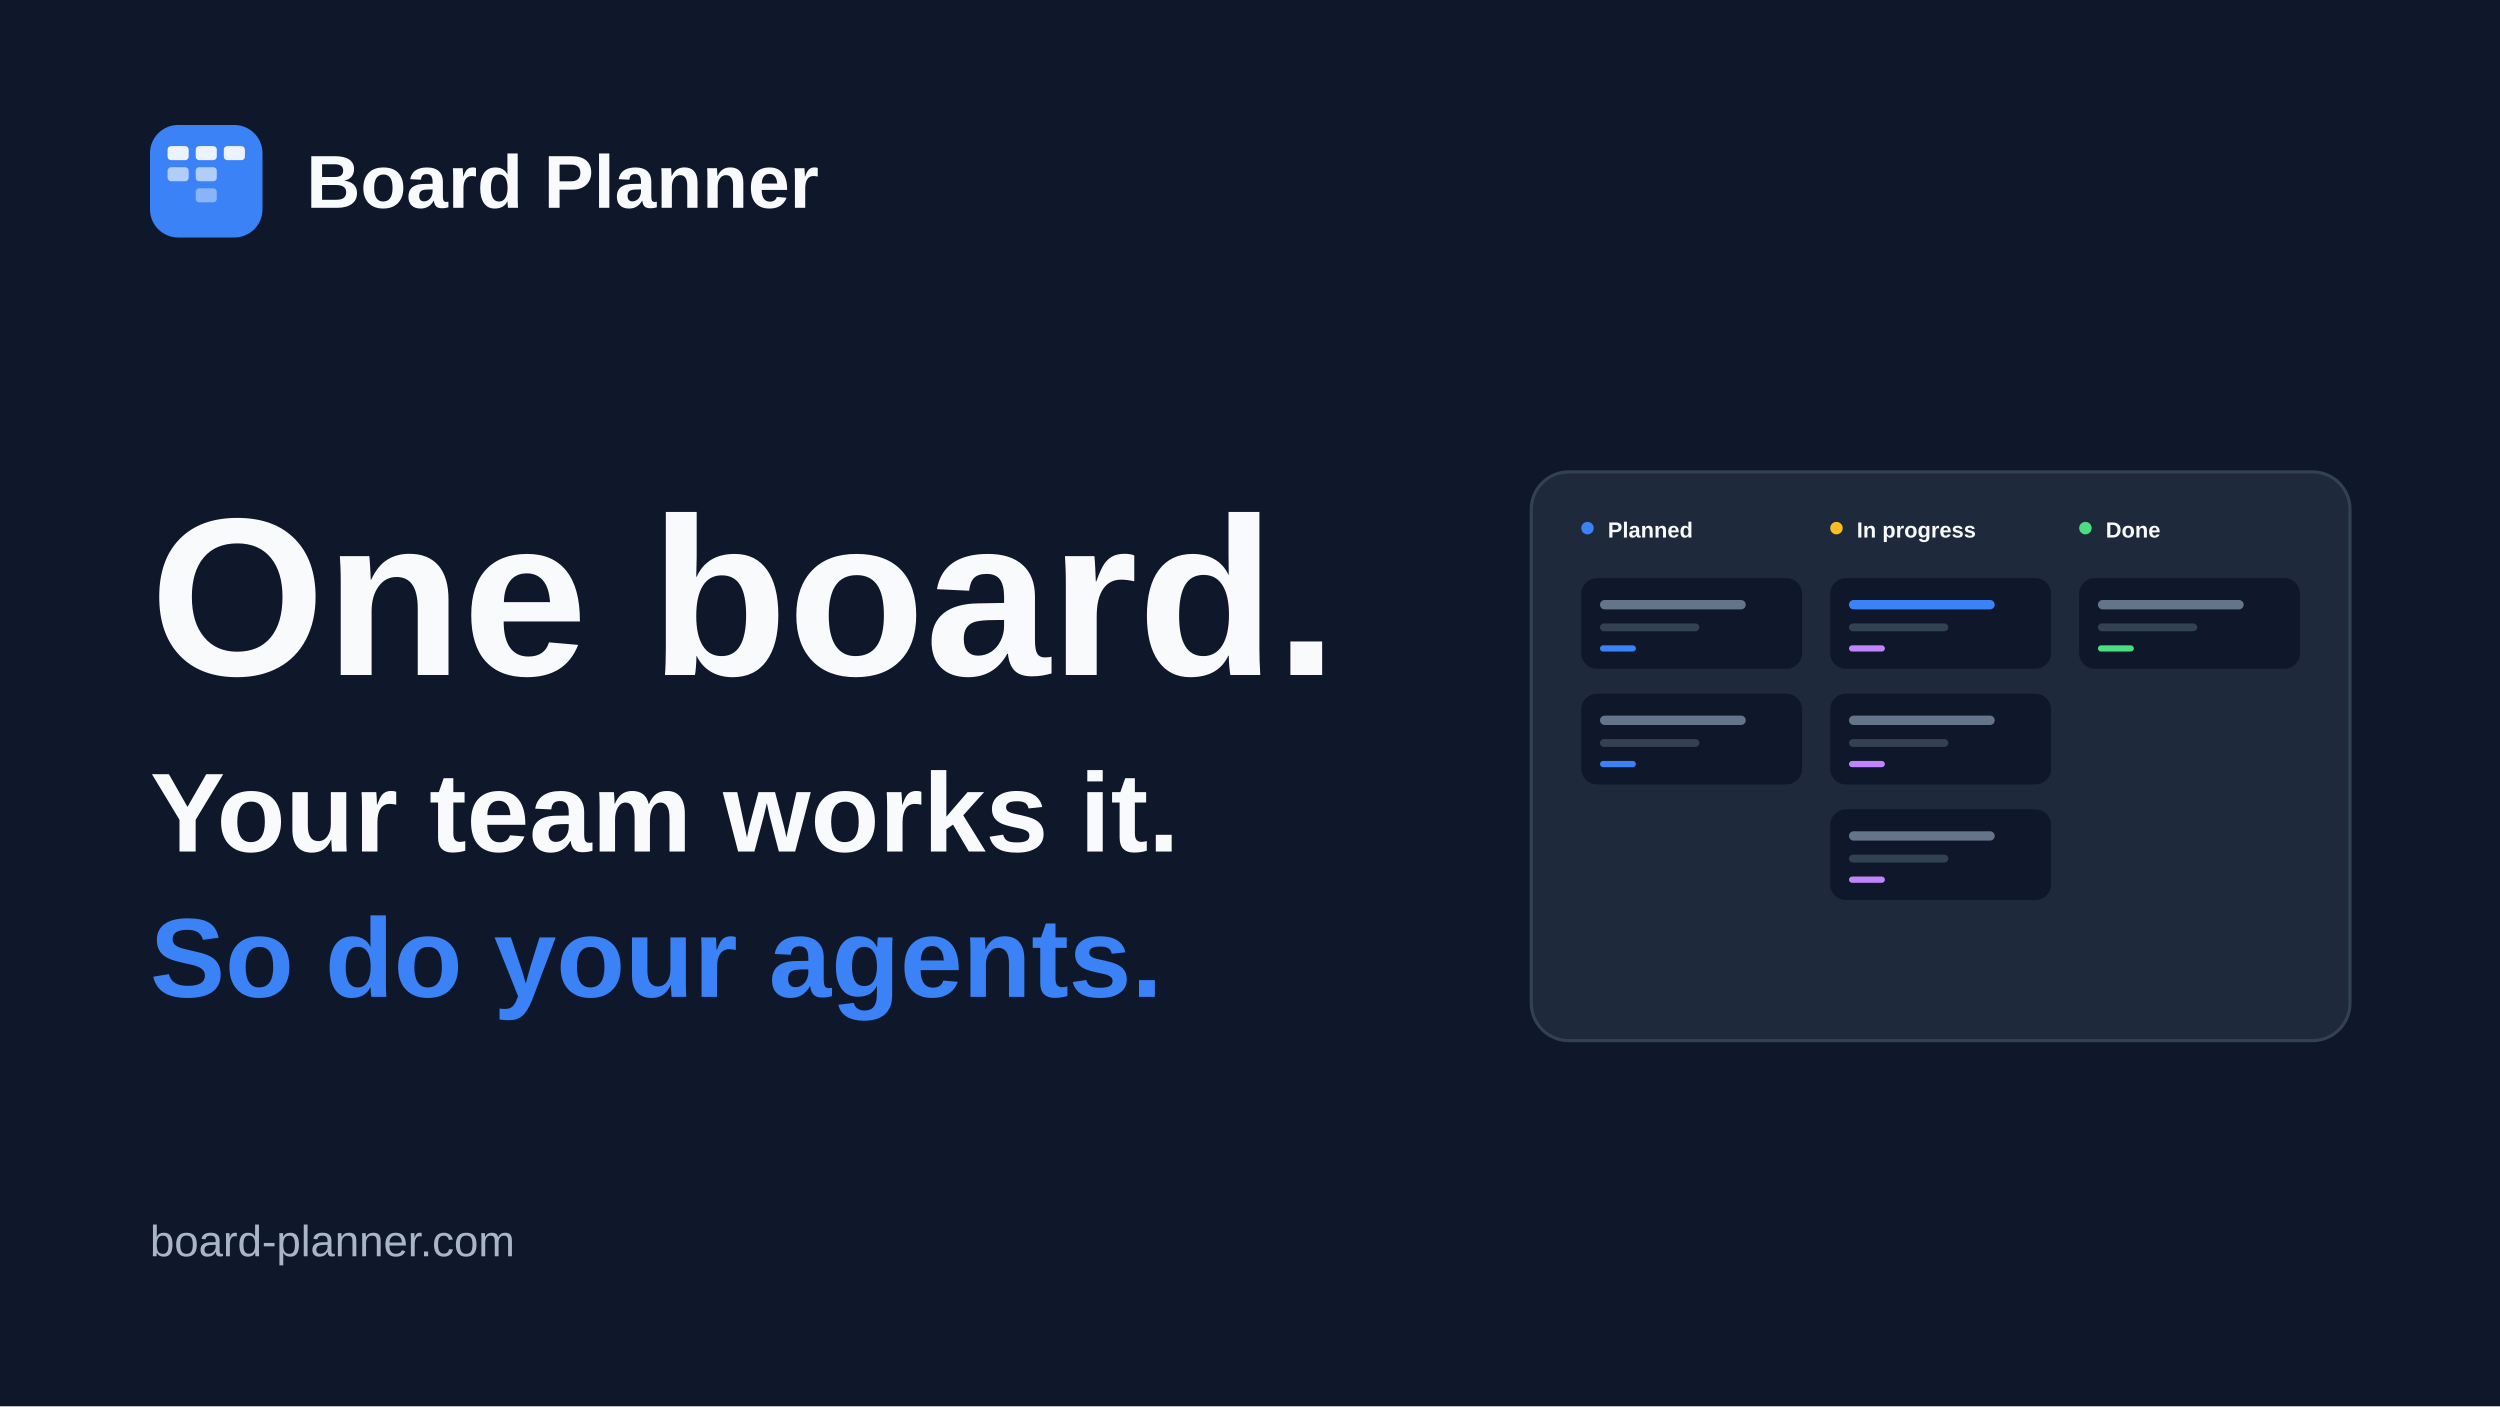
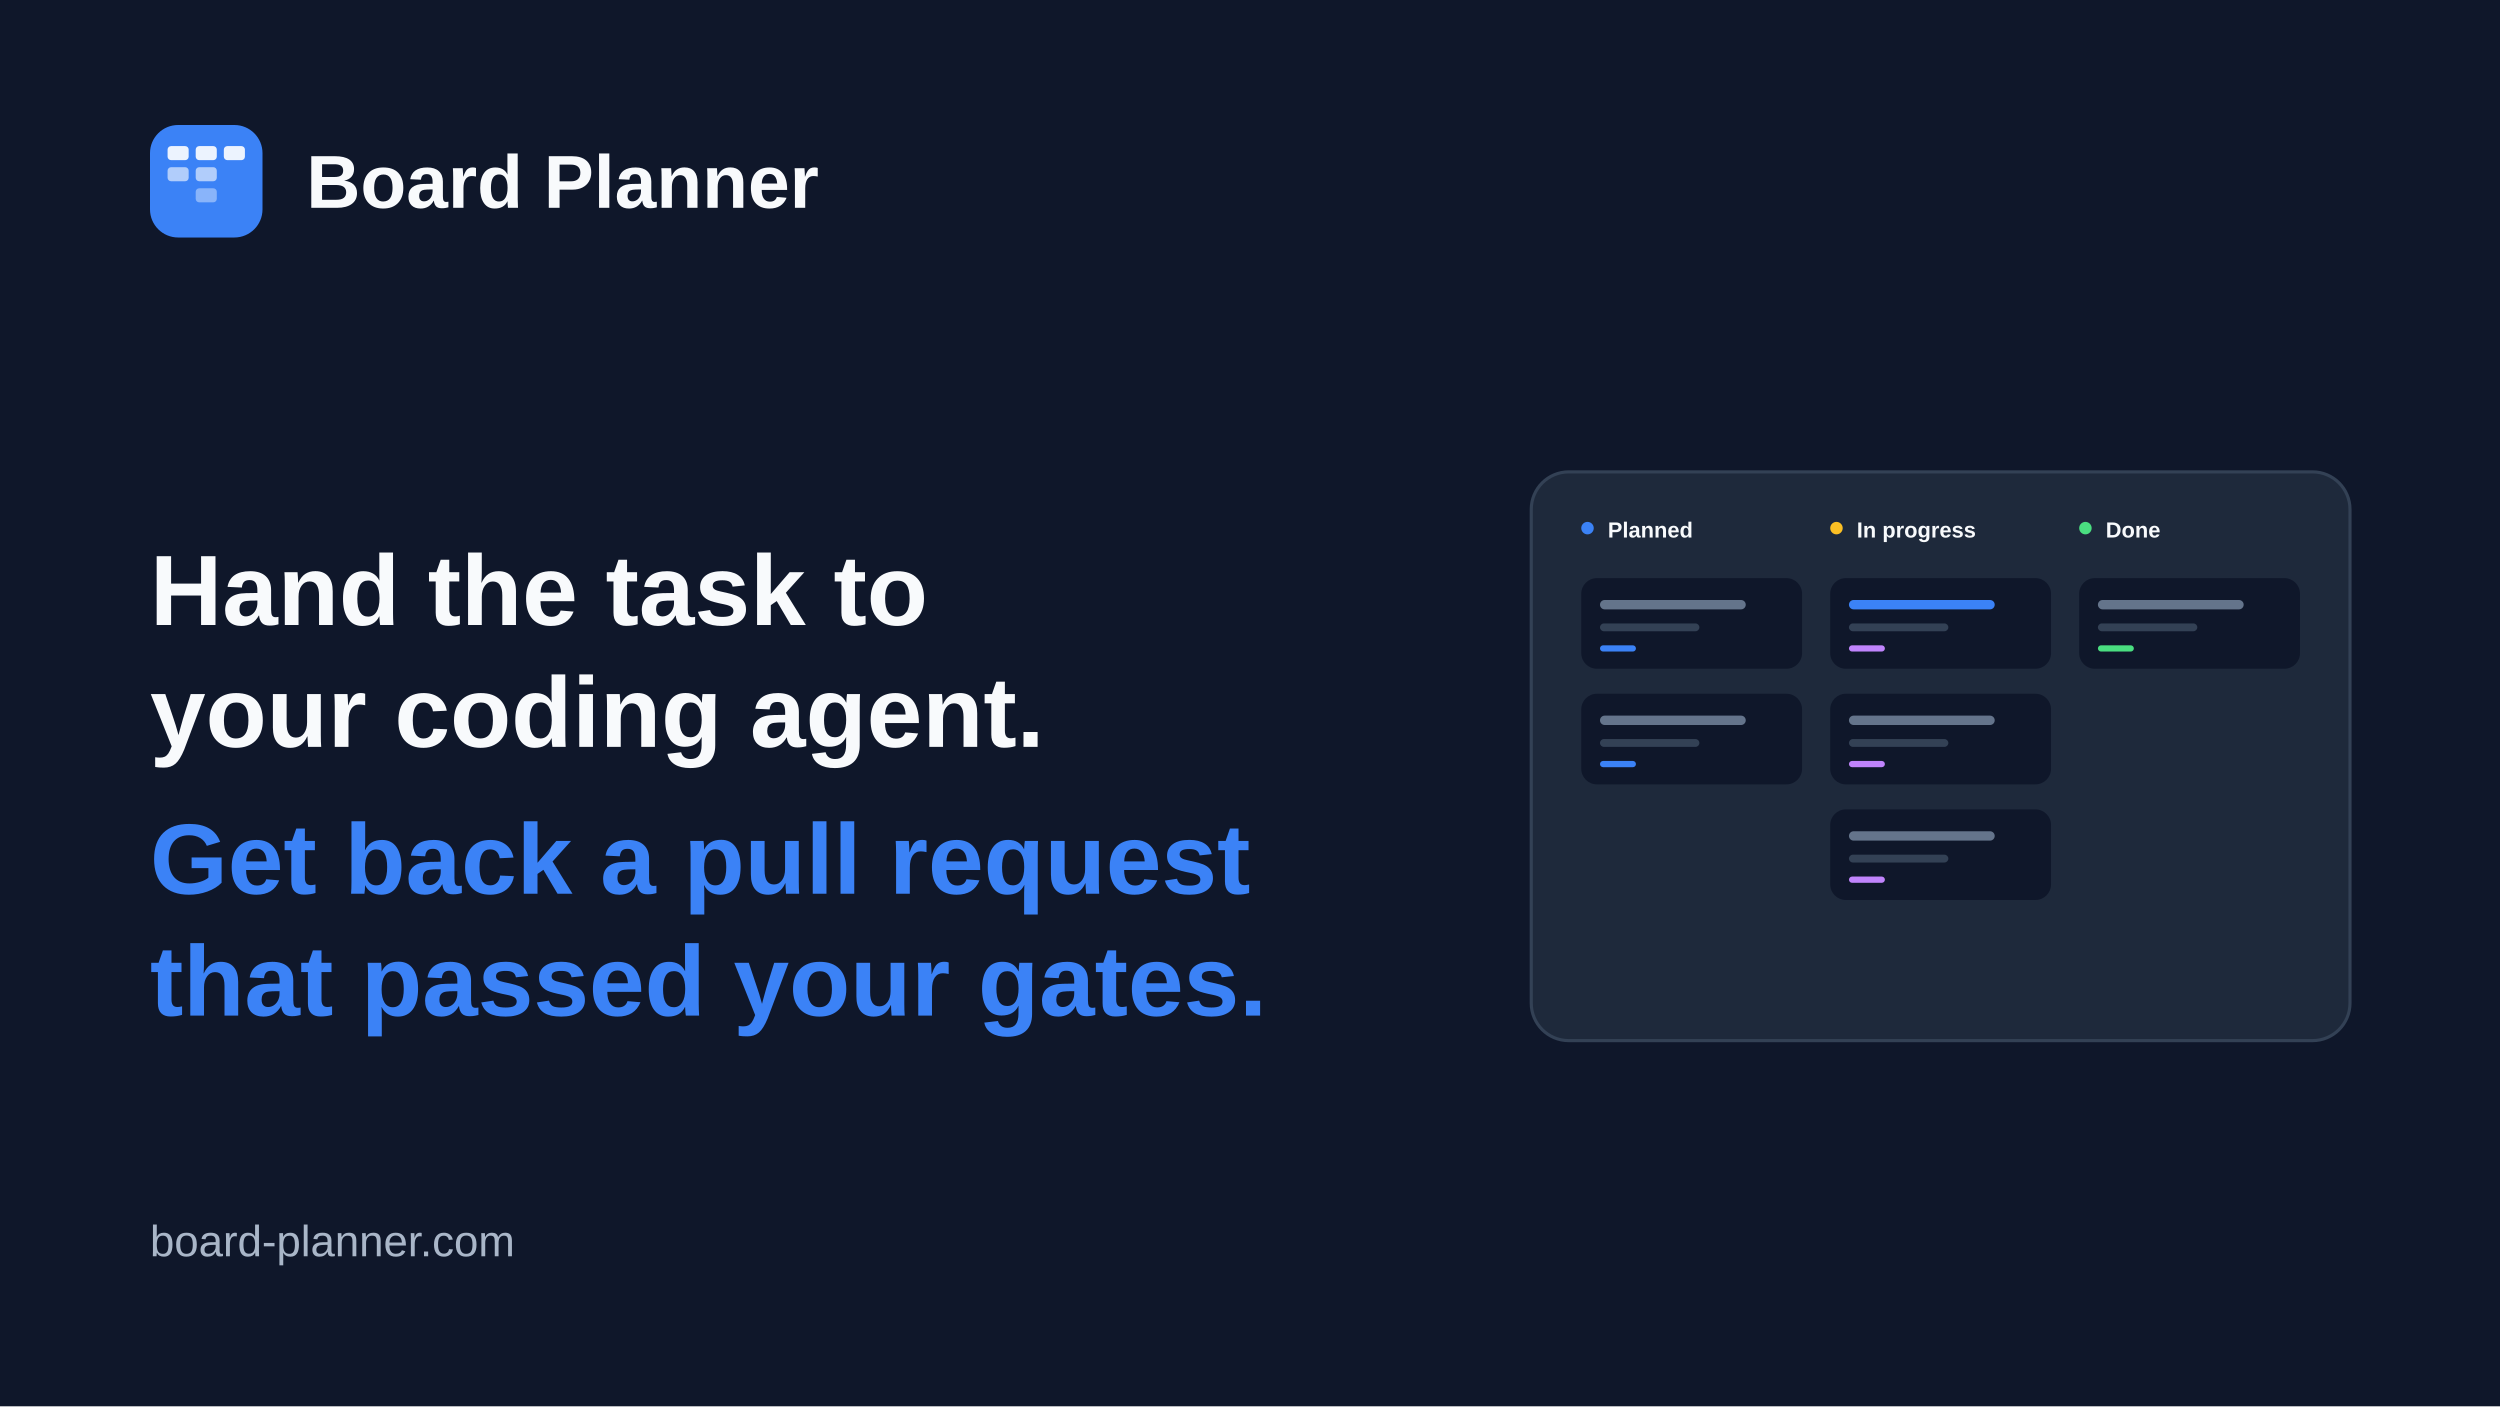
<svg xmlns="http://www.w3.org/2000/svg" width="1600" height="900" viewBox="0 0 1600 900" role="img">
  <rect x="0" y="0" width="1600" height="900" rx="0" fill="#0F172A" />
  <g transform="translate(96 80) scale(2.25)">
    <rect x="0" y="0" width="32" height="32" rx="8" fill="#3B82F6" />
    <rect x="5" y="6" width="6" height="4" rx="1" fill="#FFFFFF" opacity="0.9" />
    <rect x="5" y="12" width="6" height="4" rx="1" fill="#FFFFFF" opacity="0.6" />
    <rect x="13" y="6" width="6" height="4" rx="1" fill="#FFFFFF" opacity="0.9" />
    <rect x="13" y="12" width="6" height="4" rx="1" fill="#FFFFFF" opacity="0.6" />
    <rect x="13" y="18" width="6" height="4" rx="1" fill="#FFFFFF" opacity="0.4" />
    <rect x="21" y="6" width="6" height="4" rx="1" fill="#FFFFFF" opacity="0.9" />
  </g>
  <text x="196" y="133" font-family="Arial, Helvetica, sans-serif" font-size="48" font-weight="700" fill="#F8FAFC">Board Planner</text>
-   <text x="96" y="432" font-family="Arial, Helvetica, sans-serif" font-size="144" font-weight="700" fill="#F8FAFC">One board.</text>
-   <text x="96" y="545" font-family="Arial, Helvetica, sans-serif" font-size="72" font-weight="700" fill="#F8FAFC">Your team works it.</text>
-   <text x="96" y="638" font-family="Arial, Helvetica, sans-serif" font-size="72" font-weight="700" fill="#3B82F6">So do your agents.</text>
+   <text x="96" y="400" font-family="Arial, Helvetica, sans-serif" font-size="64" font-weight="700" fill="#F8FAFC">Hand the task to</text>
+   <text x="96" y="478" font-family="Arial, Helvetica, sans-serif" font-size="64" font-weight="700" fill="#F8FAFC">your coding agent.</text>
+   <text x="96" y="572" font-family="Arial, Helvetica, sans-serif" font-size="64" font-weight="700" fill="#3B82F6">Get back a pull request</text>
+   <text x="96" y="650" font-family="Arial, Helvetica, sans-serif" font-size="64" font-weight="700" fill="#3B82F6">that passed your gates.</text>
  <text x="96" y="804" font-family="Arial, Helvetica, sans-serif" font-size="28" font-weight="400" fill="#A9B6C8">board-planner.com</text>
  <rect x="980" y="302" width="524" height="364" rx="24" fill="#1E293B" stroke="#334155" stroke-width="2" />
  <rect x="1012" y="334" width="8" height="8" rx="4" fill="#3B82F6" />
  <text x="1029" y="344" font-family="Arial, Helvetica, sans-serif" font-size="14" font-weight="700" fill="#F8FAFC">Planned</text>
  <rect x="1012" y="370" width="141.333" height="58" rx="10" fill="#0F172A" />
  <rect x="1024" y="384" width="93.28" height="6" rx="3" fill="#64748B" />
  <rect x="1024" y="399" width="63.6" height="5" rx="2.5" fill="#334155" />
  <rect x="1024" y="413" width="23" height="4" rx="2" fill="#3B82F6" />
  <rect x="1012" y="444" width="141.333" height="58" rx="10" fill="#0F172A" />
  <rect x="1024" y="458" width="93.28" height="6" rx="3" fill="#64748B" />
  <rect x="1024" y="473" width="63.6" height="5" rx="2.5" fill="#334155" />
  <rect x="1024" y="487" width="23" height="4" rx="2" fill="#3B82F6" />
  <rect x="1171.333" y="334" width="8" height="8" rx="4" fill="#FBBF24" />
  <text x="1188.333" y="344" font-family="Arial, Helvetica, sans-serif" font-size="14" font-weight="700" fill="#F8FAFC">In progress</text>
  <rect x="1171.333" y="370" width="141.333" height="58" rx="10" fill="#0F172A" />
  <rect x="1183.333" y="384" width="93.28" height="6" rx="3" fill="#3B82F6" />
  <rect x="1183.333" y="399" width="63.6" height="5" rx="2.5" fill="#334155" />
  <rect x="1183.333" y="413" width="23" height="4" rx="2" fill="#C084FC" />
  <rect x="1171.333" y="444" width="141.333" height="58" rx="10" fill="#0F172A" />
  <rect x="1183.333" y="458" width="93.28" height="6" rx="3" fill="#64748B" />
  <rect x="1183.333" y="473" width="63.6" height="5" rx="2.5" fill="#334155" />
  <rect x="1183.333" y="487" width="23" height="4" rx="2" fill="#C084FC" />
  <rect x="1171.333" y="518" width="141.333" height="58" rx="10" fill="#0F172A" />
  <rect x="1183.333" y="532" width="93.28" height="6" rx="3" fill="#64748B" />
  <rect x="1183.333" y="547" width="63.6" height="5" rx="2.5" fill="#334155" />
  <rect x="1183.333" y="561" width="23" height="4" rx="2" fill="#C084FC" />
  <rect x="1330.667" y="334" width="8" height="8" rx="4" fill="#4ADE80" />
  <text x="1347.667" y="344" font-family="Arial, Helvetica, sans-serif" font-size="14" font-weight="700" fill="#F8FAFC">Done</text>
  <rect x="1330.667" y="370" width="141.333" height="58" rx="10" fill="#0F172A" />
  <rect x="1342.667" y="384" width="93.28" height="6" rx="3" fill="#64748B" />
  <rect x="1342.667" y="399" width="63.6" height="5" rx="2.5" fill="#334155" />
  <rect x="1342.667" y="413" width="23" height="4" rx="2" fill="#4ADE80" />
</svg>
